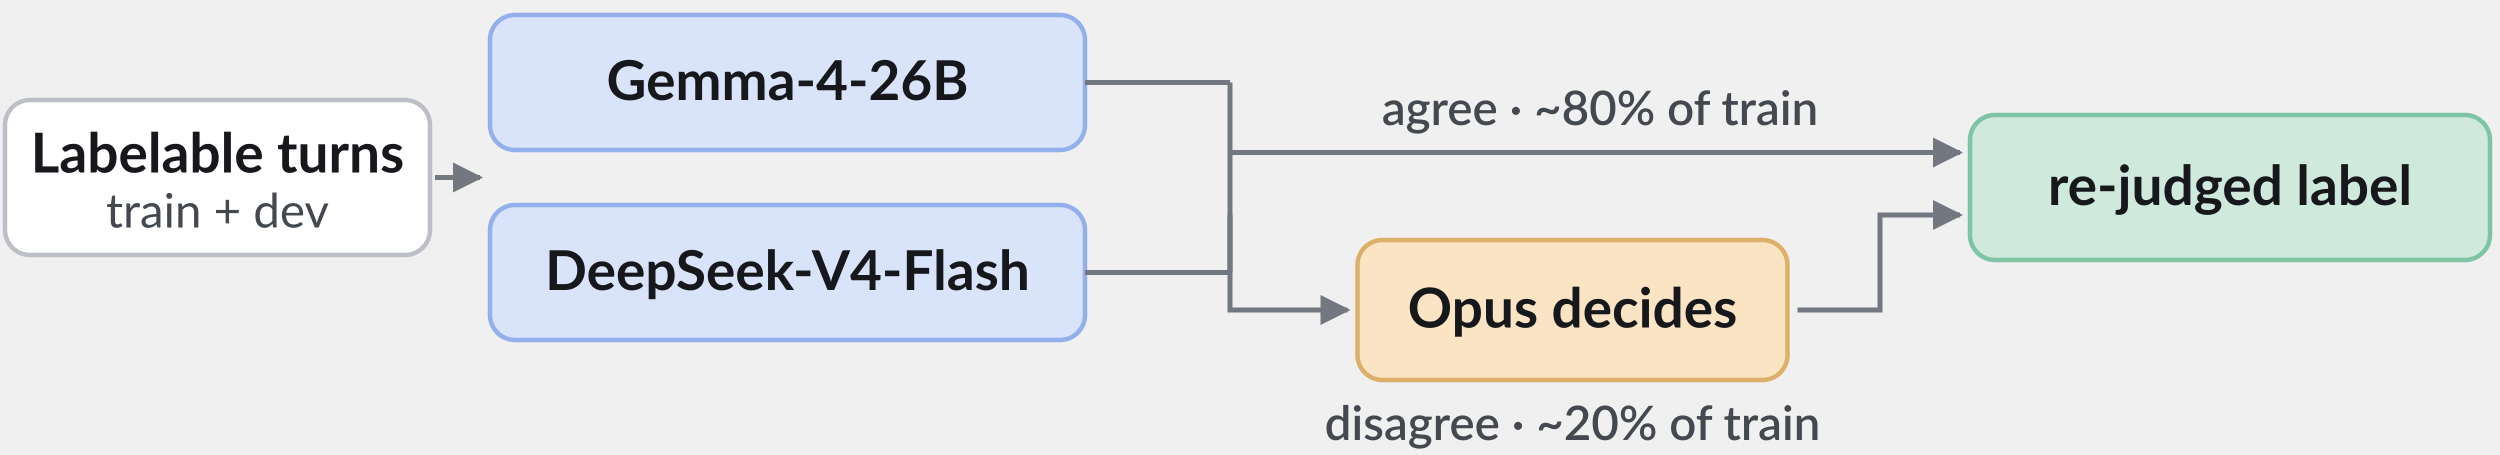
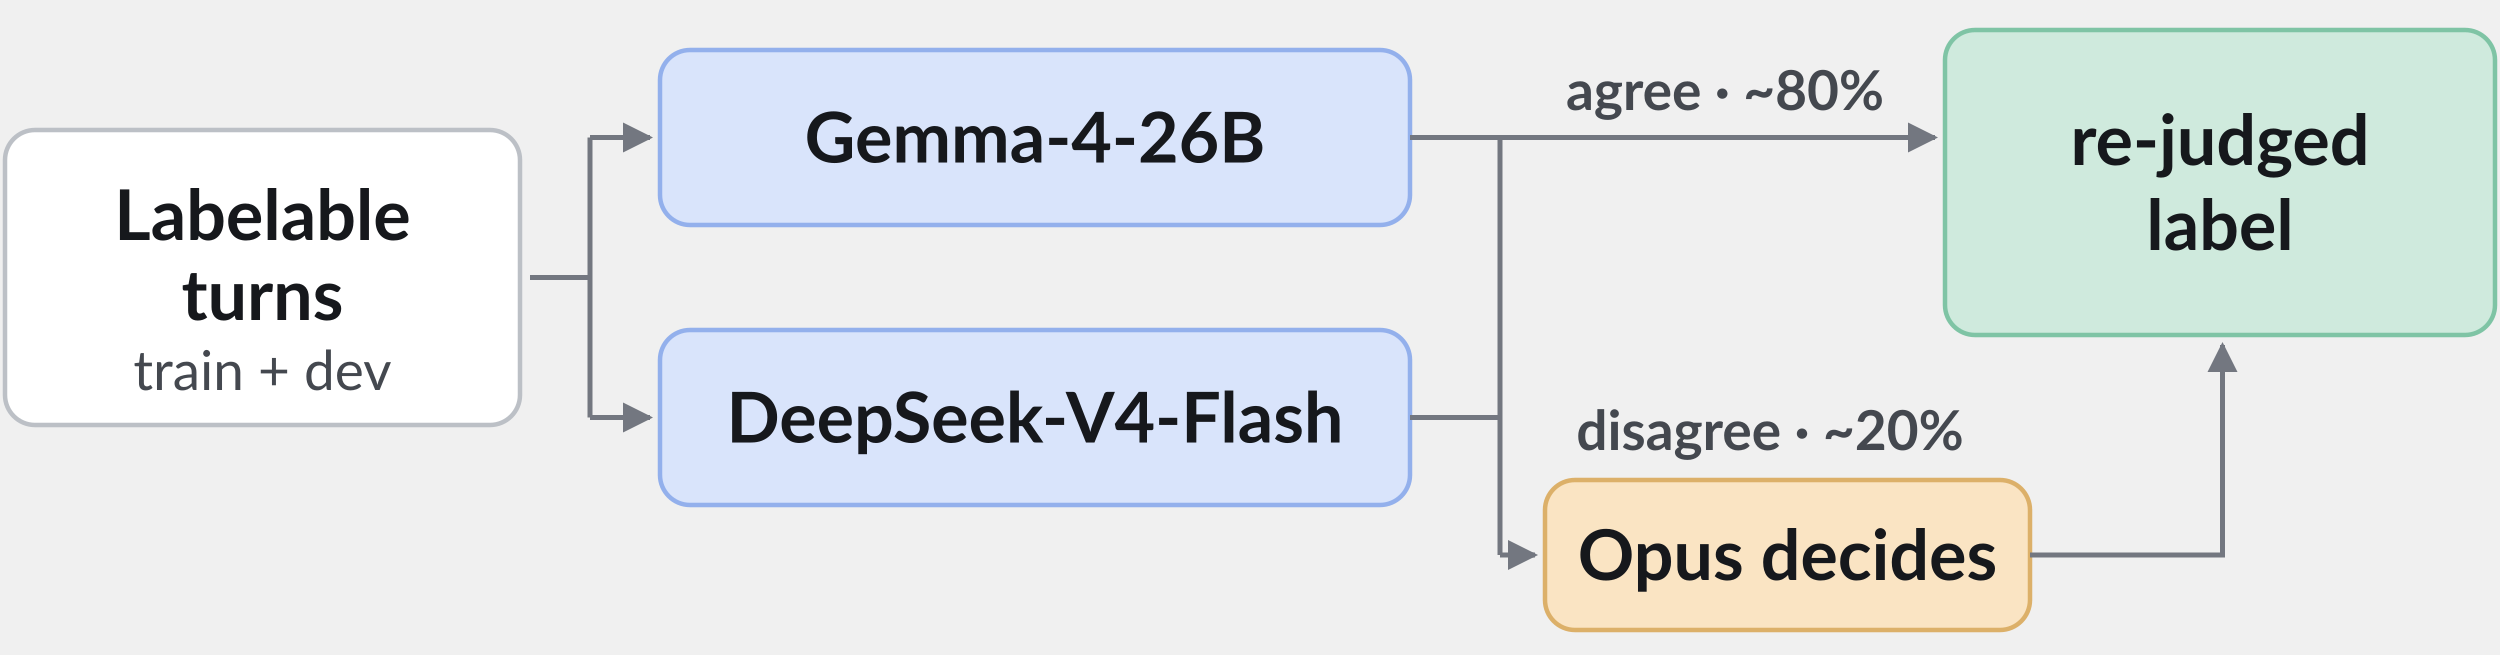
- <svg xmlns="http://www.w3.org/2000/svg" viewBox="0 34 1000 182" role="img" aria-label="Relabelling flow: every train and dev turn is scored by two LLM judges. Where they agree, about 80 percent of turns, that verdict becomes the re-judged label. Where they disagree, about 20 percent, Opus decides and its verdict becomes the label.">
+ <svg xmlns="http://www.w3.org/2000/svg" viewBox="0 40 1000 262" role="img" aria-label="Relabelling flow: every labelable train and dev turn is scored by two LLM judges, Gemma-4-26B and DeepSeek-V4-Flash. Where they agree, about 80 percent of training turns, that verdict becomes the re-judged label. Where they disagree, about 20 percent, Claude Opus decides and its verdict becomes the label.">
  <style>
-             .jt{font:700 22px "Lato","Liberation Sans",sans-serif;fill:#16181C}
-             .js{font:400 19px "Lato","Liberation Sans",sans-serif;fill:#44484F}
-             .jl{font:600 19px "Lato","Liberation Sans",sans-serif;fill:#44484F}
+             .jt{font:700 28px "Lato","Liberation Sans",sans-serif;fill:#16181C}
+             .js{font:400 22px "Lato","Liberation Sans",sans-serif;fill:#44484F}
+             .jl{font:700 22px "Lato","Liberation Sans",sans-serif;fill:#44484F}
          </style>
  <defs>
    <marker id="ja" viewBox="0 0 10 10" refX="9" refY="5" markerWidth="6" markerHeight="6" orient="auto-start-reverse">
      <path d="M0,0 L10,5 L0,10 z" fill="#737780" />
    </marker>
  </defs>
-   <rect x="2" y="74" width="170" height="62" rx="10" fill="#fff" stroke="#BCC0C6" stroke-width="1.8" />
-   <text class="jt" x="87" y="103" text-anchor="middle">Labelable turns</text>
-   <text class="js" x="87" y="125" text-anchor="middle">train + dev</text>
-   <line x1="174" y1="105" x2="192" y2="105" stroke="#737780" stroke-width="2" marker-end="url(#ja)" />
-   <rect x="196" y="40" width="238" height="54" rx="10" fill="#d9e4fb" stroke="#93b0ec" stroke-width="1.8" />
-   <text class="jt" x="315" y="74" text-anchor="middle" fill="#1a56db">Gemma-4-26B</text>
-   <rect x="196" y="116" width="238" height="54" rx="10" fill="#d9e4fb" stroke="#93b0ec" stroke-width="1.8" />
-   <text class="jt" x="315" y="150" text-anchor="middle" fill="#1a56db">DeepSeek-V4-Flash</text>
-   <path d="M434,67 H492" fill="none" stroke="#737780" stroke-width="2" />
-   <path d="M434,143 H492" fill="none" stroke="#737780" stroke-width="2" />
-   <path d="M492,67 V143" fill="none" stroke="#737780" stroke-width="2" />
-   <text class="jl" x="640" y="84" text-anchor="middle">agree · ~80% of train</text>
-   <path d="M492,95 H784" fill="none" stroke="#737780" stroke-width="2" marker-end="url(#ja)" />
-   <path d="M492,120 V158 H539" fill="none" stroke="#737780" stroke-width="2" marker-end="url(#ja)" />
-   <rect x="543" y="130" width="172" height="56" rx="10" fill="#fae4c3" stroke="#dcb069" stroke-width="1.8" />
-   <text class="jt" x="629" y="165" text-anchor="middle" fill="#A55A18">Opus decides</text>
-   <text class="jl" x="629" y="210" text-anchor="middle">disagree · ~20% of train</text>
-   <path d="M719,158 H752 V120 H784" fill="none" stroke="#737780" stroke-width="2" marker-end="url(#ja)" />
-   <rect x="788" y="80" width="208" height="58" rx="10" fill="#cfeadd" stroke="#7fc4a5" stroke-width="1.8" />
-   <text class="jt" x="892" y="116" text-anchor="middle" fill="#0a7d55">re-judged label</text>
+   <rect x="2" y="92" width="206" height="118" rx="12" fill="#fff" stroke="#BCC0C6" stroke-width="1.8" />
+   <text class="jt" x="105" y="136" text-anchor="middle">Labelable</text>
+   <text class="jt" x="105" y="168" text-anchor="middle">turns</text>
+   <text class="js" x="105" y="196" text-anchor="middle">train + dev</text>
+   <path d="M212,151 H236" fill="none" stroke="#737780" stroke-width="2" />
+   <path d="M236,95 V207" fill="none" stroke="#737780" stroke-width="2" />
+   <path d="M236,95 H260" fill="none" stroke="#737780" stroke-width="2" marker-end="url(#ja)" />
+   <path d="M236,207 H260" fill="none" stroke="#737780" stroke-width="2" marker-end="url(#ja)" />
+   <rect x="264" y="60" width="300" height="70" rx="12" fill="#d9e4fb" stroke="#93b0ec" stroke-width="1.8" />
+   <text class="jt" x="414" y="105" text-anchor="middle" fill="#1a56db">Gemma-4-26B</text>
+   <rect x="264" y="172" width="300" height="70" rx="12" fill="#d9e4fb" stroke="#93b0ec" stroke-width="1.8" />
+   <text class="jt" x="414" y="217" text-anchor="middle" fill="#1a56db">DeepSeek-V4-Flash</text>
+   <path d="M564,95 H600" fill="none" stroke="#737780" stroke-width="2" />
+   <path d="M564,207 H600" fill="none" stroke="#737780" stroke-width="2" />
+   <path d="M600,95 V262" fill="none" stroke="#737780" stroke-width="2" />
+   <text class="jl" x="690" y="84" text-anchor="middle">agree · ~80%</text>
+   <path d="M600,95 H774" fill="none" stroke="#737780" stroke-width="2" marker-end="url(#ja)" />
+   <text class="jl" x="708" y="220" text-anchor="middle">disagree · ~20%</text>
+   <path d="M600,262 H614" fill="none" stroke="#737780" stroke-width="2" marker-end="url(#ja)" />
+   <rect x="618" y="232" width="194" height="60" rx="12" fill="#fae4c3" stroke="#dcb069" stroke-width="1.8" />
+   <text class="jt" x="715" y="272" text-anchor="middle" fill="#A55A18">Opus decides</text>
+   <path d="M812,262 H889 V178" fill="none" stroke="#737780" stroke-width="2" marker-end="url(#ja)" />
+   <rect x="778" y="52" width="220" height="122" rx="12" fill="#cfeadd" stroke="#7fc4a5" stroke-width="1.8" />
+   <text class="jt" x="888" y="106" text-anchor="middle" fill="#0a7d55">re-judged</text>
+   <text class="jt" x="888" y="140" text-anchor="middle" fill="#0a7d55">label</text>
</svg>
